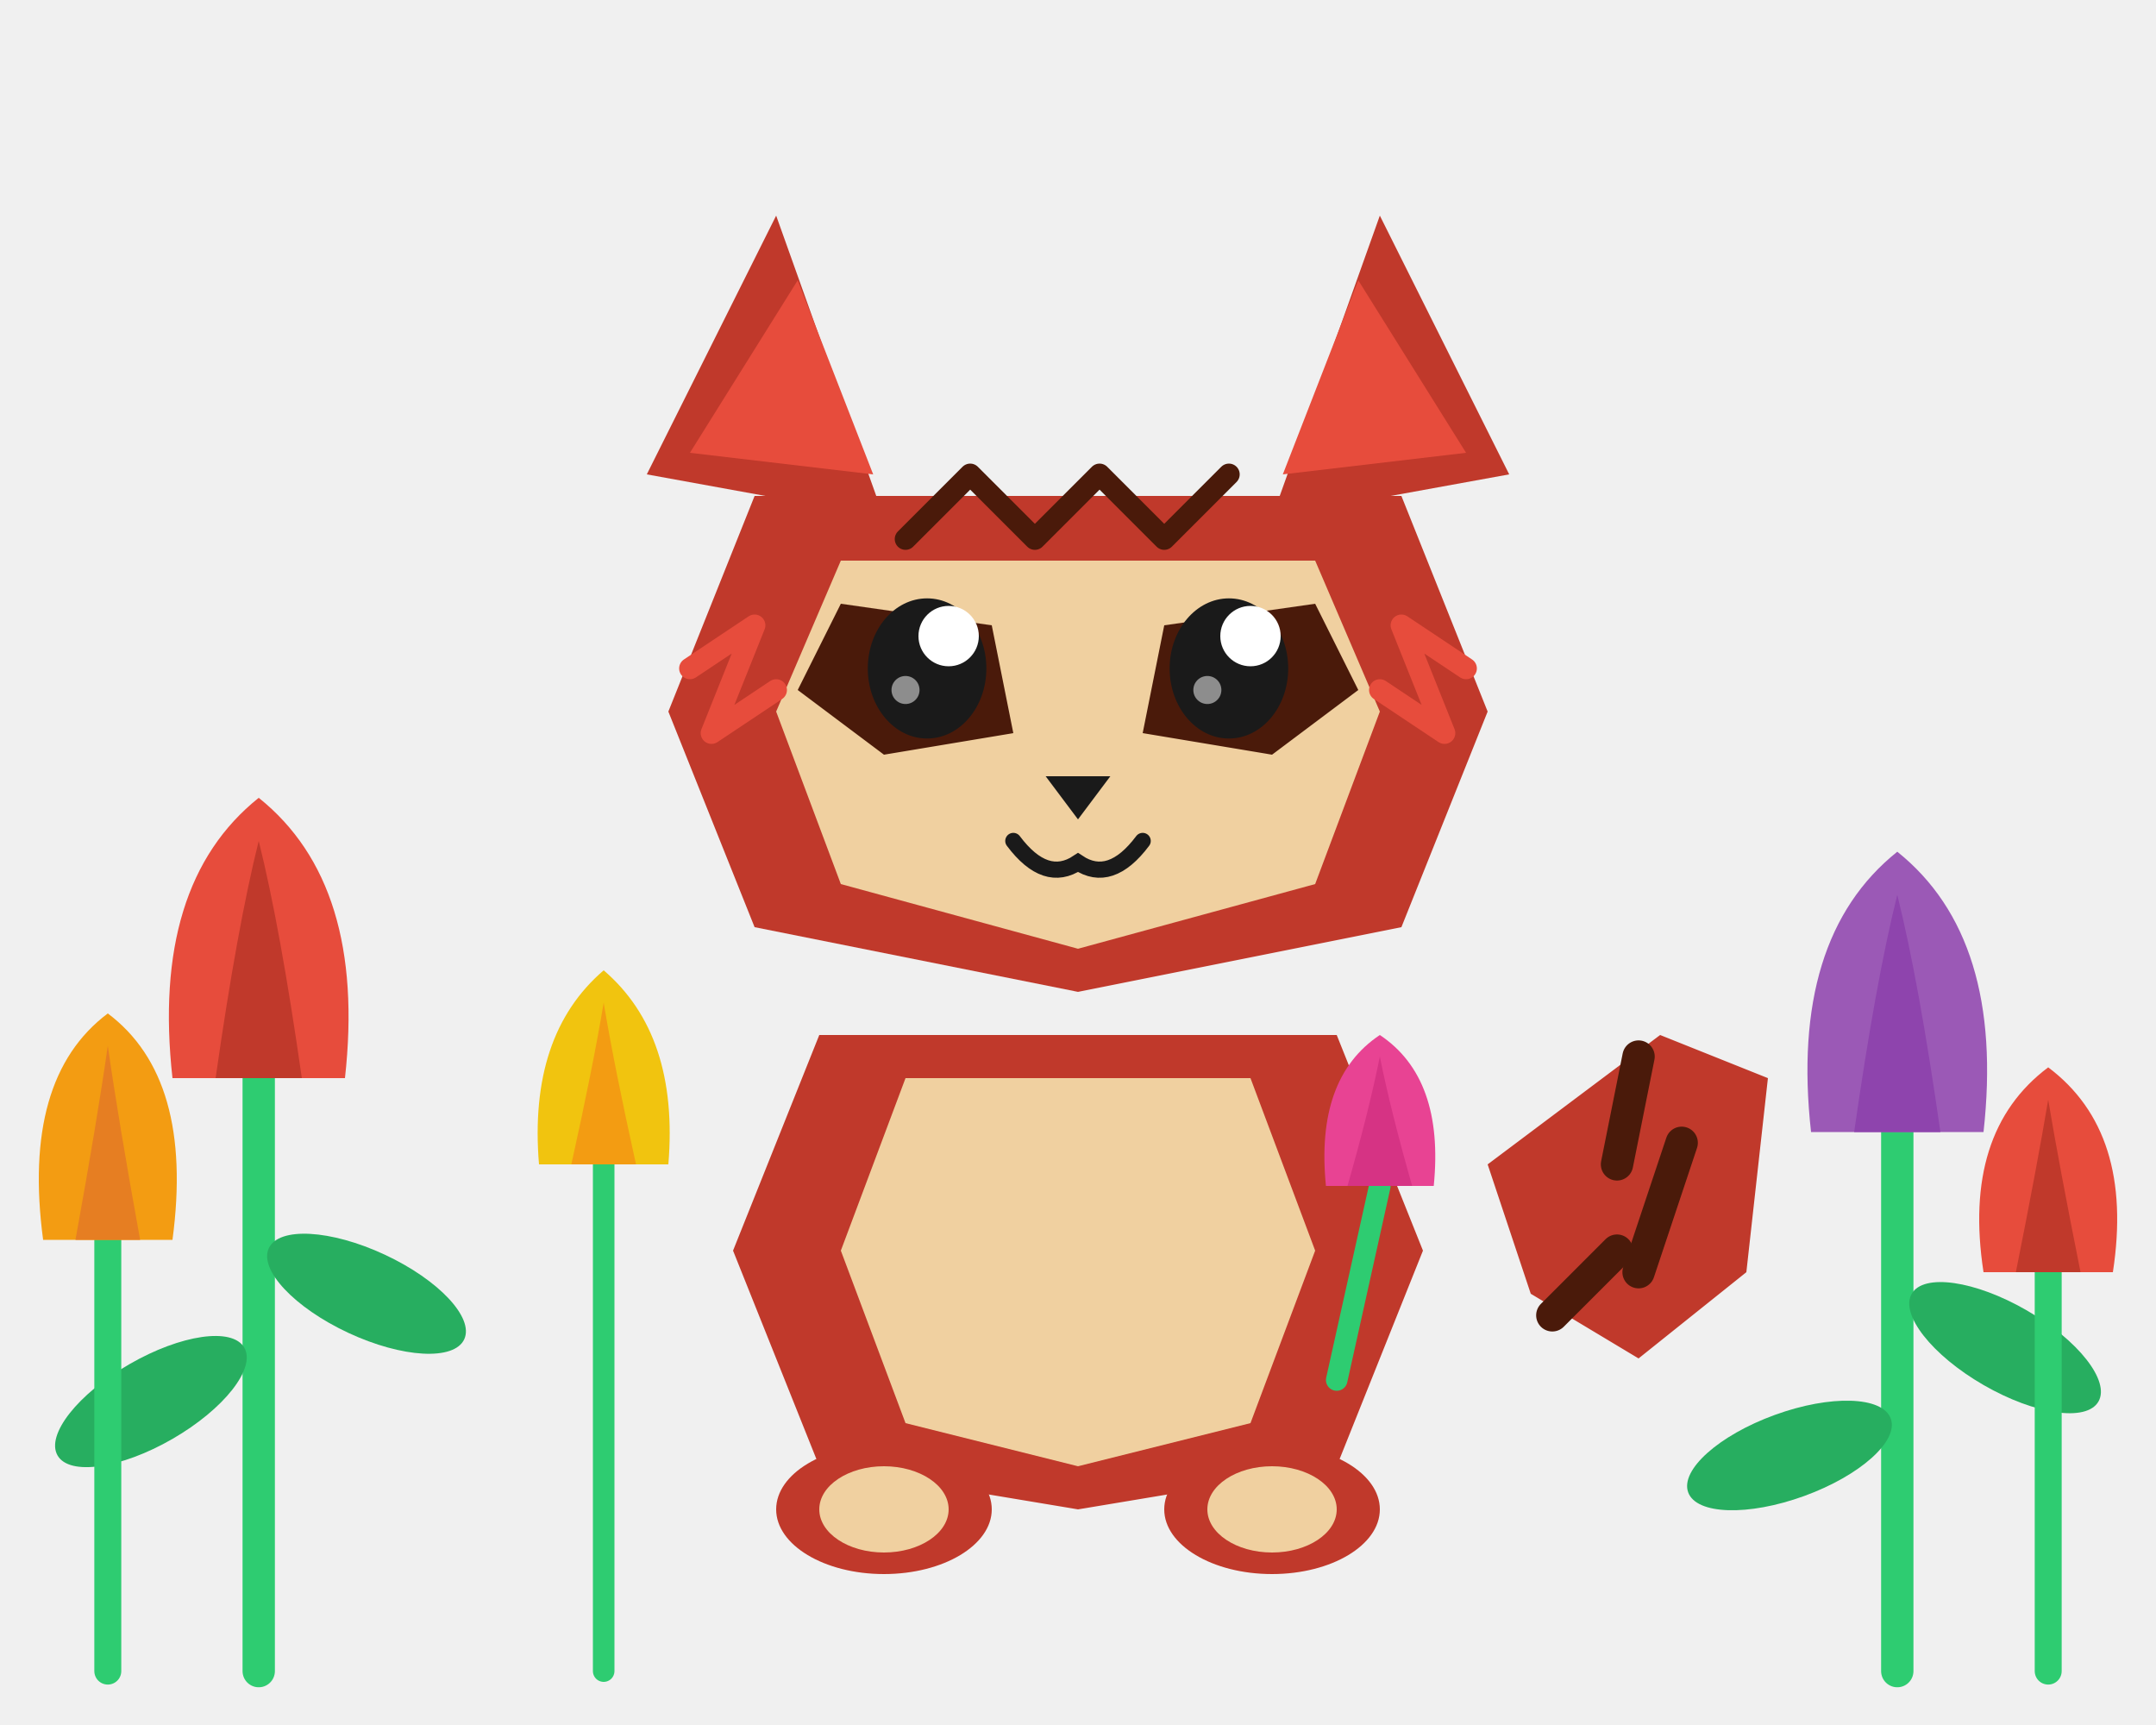
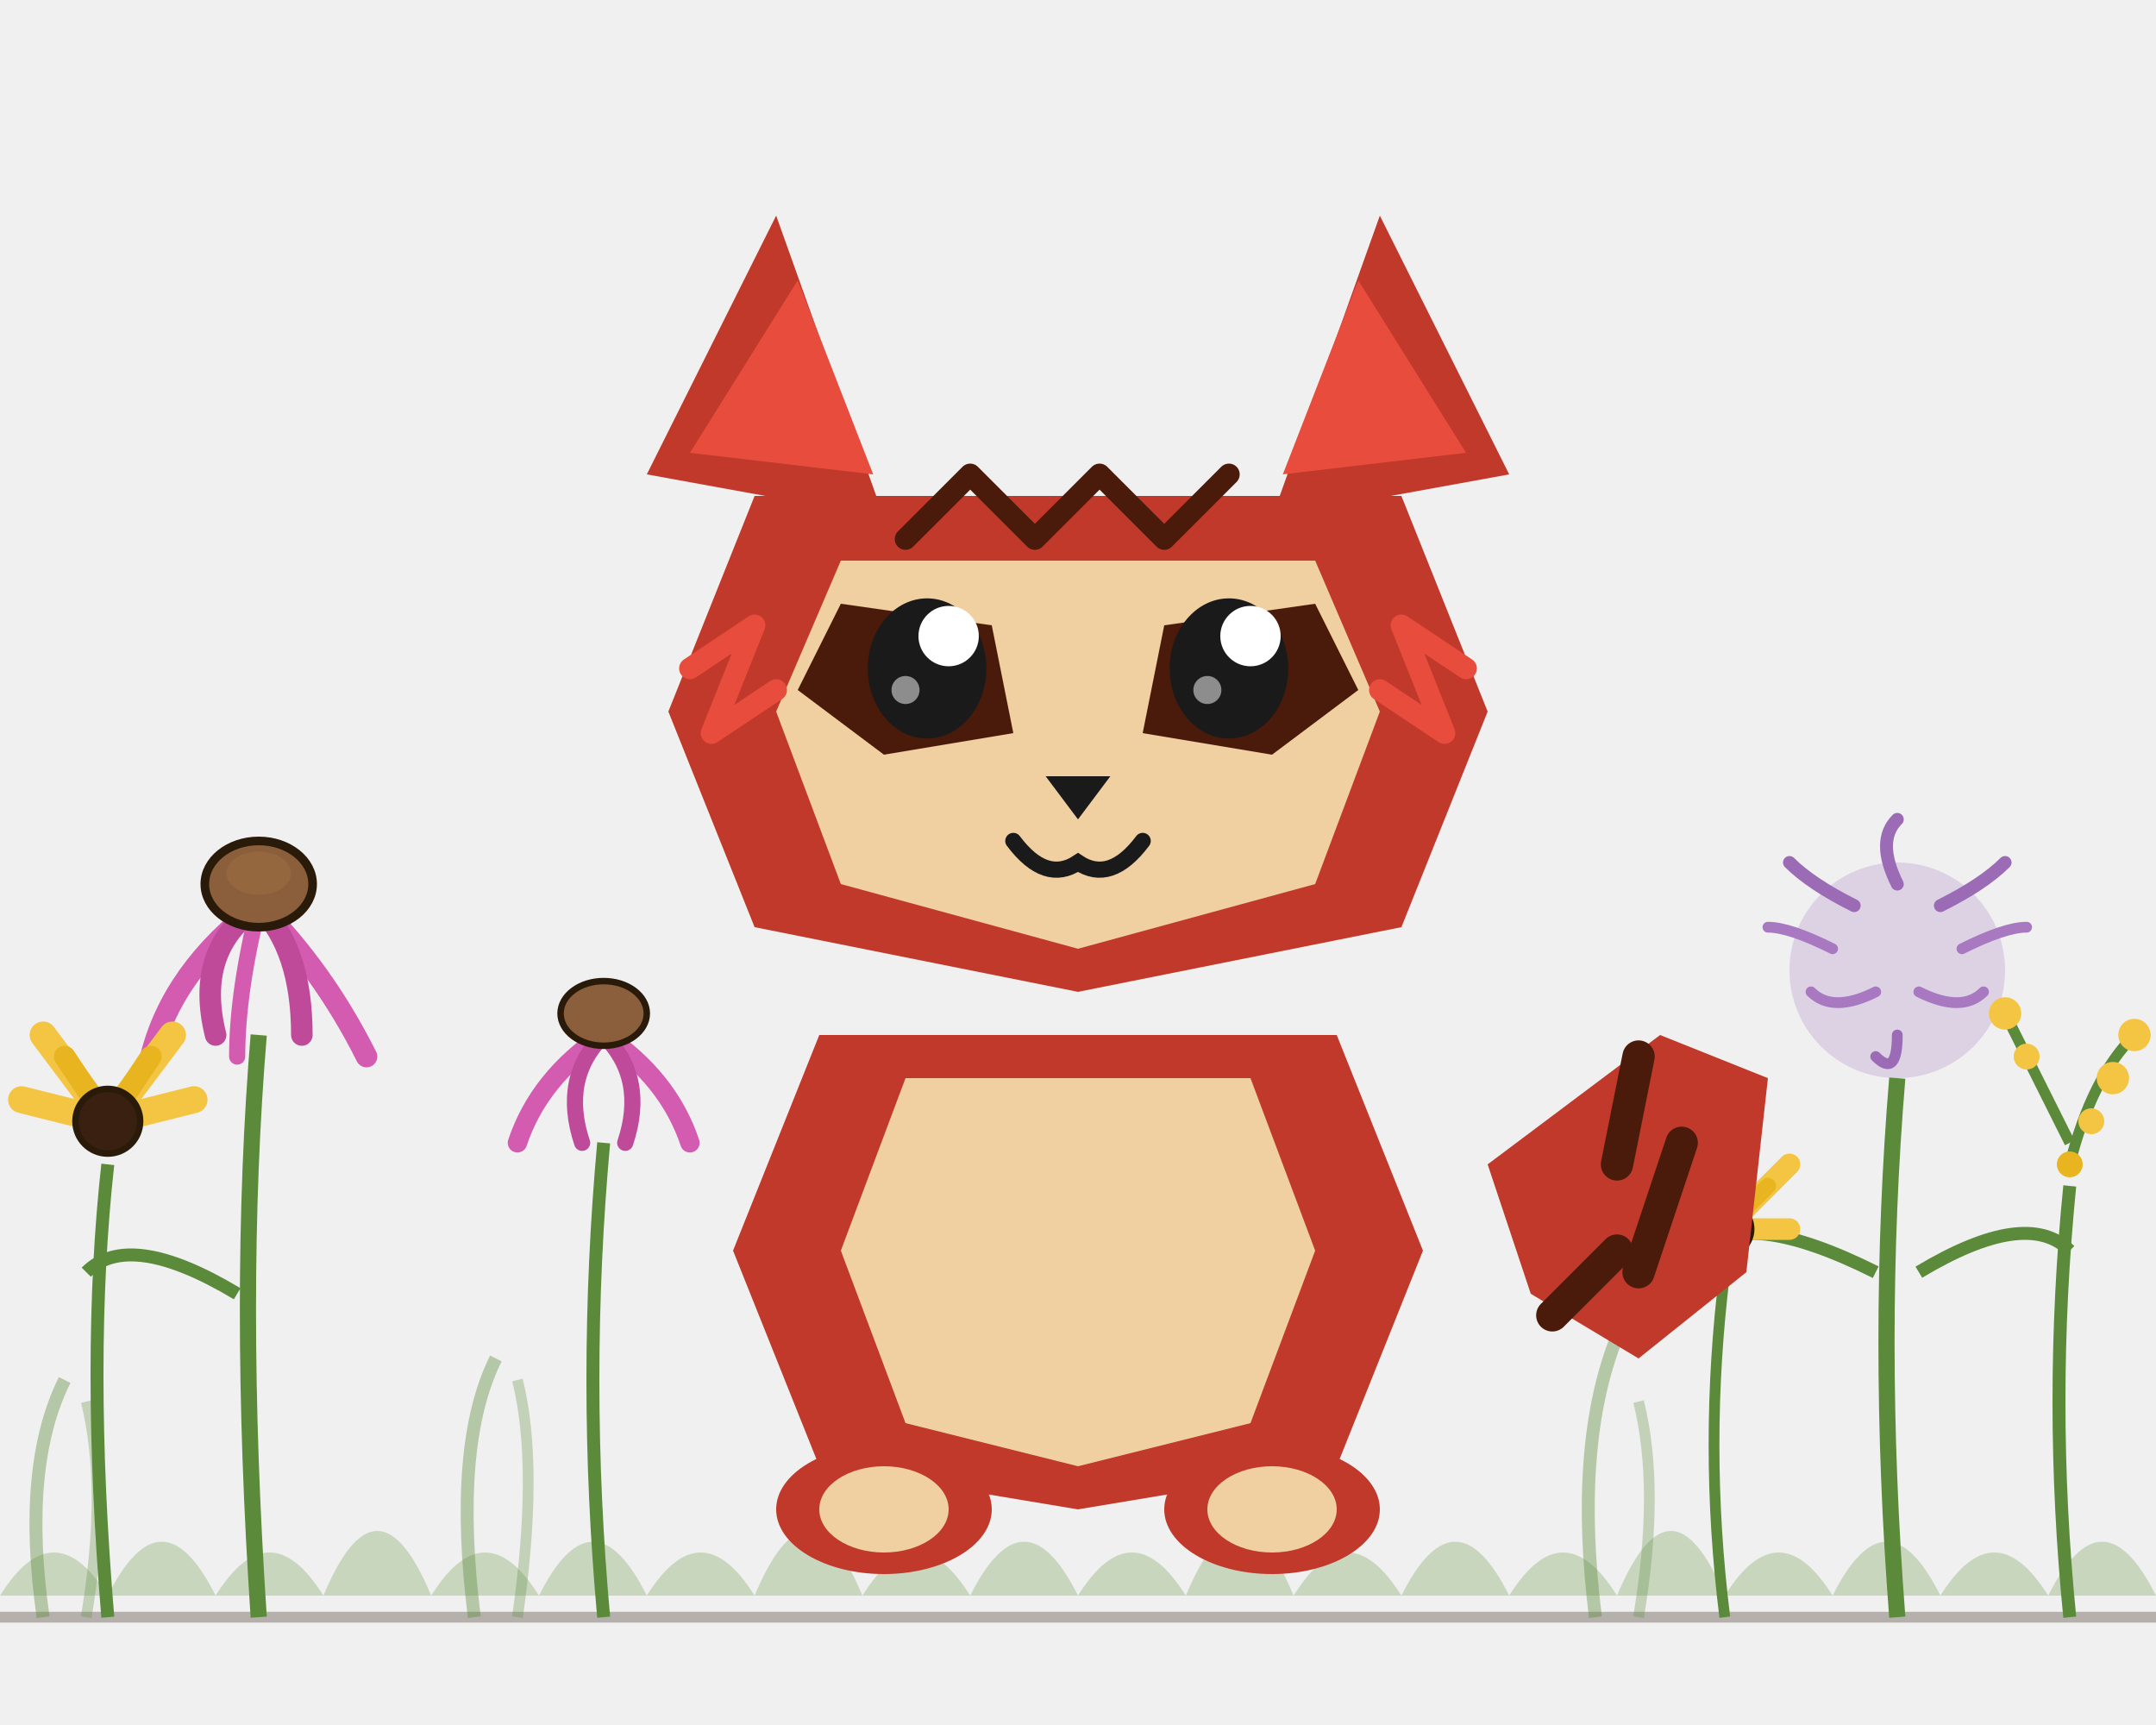
<svg xmlns="http://www.w3.org/2000/svg" width="200" height="160" viewBox="0 0 200 160">
-   <line x1="24" y1="100" x2="24" y2="155" stroke="#2ecc71" stroke-width="3" stroke-linecap="round" />
-   <path d="M 16 100 Q 14 82 24 74 Q 34 82 32 100 Z" fill="#e74c3c" />
-   <path d="M 20 100 Q 22 86 24 78 Q 26 86 28 100 Z" fill="#c0392b" />
-   <ellipse cx="14" cy="130" rx="10" ry="4" fill="#27ae60" transform="rotate(-30 14 130)" />
-   <ellipse cx="34" cy="120" rx="10" ry="4" fill="#27ae60" transform="rotate(25 34 120)" />
-   <line x1="10" y1="115" x2="10" y2="155" stroke="#2ecc71" stroke-width="2.5" stroke-linecap="round" />
-   <path d="M 4 115 Q 2 100 10 94 Q 18 100 16 115 Z" fill="#f39c12" />
-   <path d="M 7 115 Q 9 104 10 97 Q 11 104 13 115 Z" fill="#e67e22" />
-   <line x1="176" y1="105" x2="176" y2="155" stroke="#2ecc71" stroke-width="3" stroke-linecap="round" />
-   <path d="M 168 105 Q 166 87 176 79 Q 186 87 184 105 Z" fill="#9b59b6" />
-   <path d="M 172 105 Q 174 91 176 83 Q 178 91 180 105 Z" fill="#8e44ad" />
-   <ellipse cx="166" cy="135" rx="10" ry="4" fill="#27ae60" transform="rotate(-20 166 135)" />
-   <ellipse cx="186" cy="125" rx="10" ry="4" fill="#27ae60" transform="rotate(30 186 125)" />
-   <line x1="190" y1="118" x2="190" y2="155" stroke="#2ecc71" stroke-width="2.5" stroke-linecap="round" />
-   <path d="M 184 118 Q 182 105 190 99 Q 198 105 196 118 Z" fill="#e74c3c" />
-   <path d="M 187 118 Q 189 108 190 102 Q 191 108 193 118 Z" fill="#c0392b" />
-   <line x1="56" y1="108" x2="56" y2="155" stroke="#2ecc71" stroke-width="2" stroke-linecap="round" />
-   <path d="M 50 108 Q 49 96 56 90 Q 63 96 62 108 Z" fill="#f1c40f" />
-   <path d="M 53 108 Q 55 99 56 93 Q 57 99 59 108 Z" fill="#f39c12" />
+   <path d="M 0 148 Q 5 140 10 148 Q 15 138 20 148 Q 25 140 30 148 Q 35 136 40 148 Q 45 140 50 148 Q 55 138 60 148 Q 65 140 70 148 Q 75 136 80 148 Q 85 140 90 148 Q 95 138 100 148 Q 105 140 110 148 Q 115 136 120 148 Q 125 140 130 148 Q 135 138 140 148 Q 145 140 150 148 Q 155 136 160 148 Q 165 140 170 148 Q 175 138 180 148 Q 185 140 190 148 Q 195 138 200 148" fill="#6a9a4a" opacity="0.3" />
+   <line x1="0" y1="150" x2="200" y2="150" stroke="#2a1a0a" stroke-width="1" opacity="0.3" />
+   <path d="M 4 150 Q 2 136 6 128" stroke="#5a8a3a" stroke-width="1.2" fill="none" opacity="0.4" />
+   <path d="M 8 150 Q 10 138 8 130" stroke="#5a8a3a" stroke-width="1" fill="none" opacity="0.3" />
+   <path d="M 44 150 Q 42 134 46 126" stroke="#5a8a3a" stroke-width="1.2" fill="none" opacity="0.4" />
+   <path d="M 48 150 Q 50 136 48 128" stroke="#5a8a3a" stroke-width="1" fill="none" opacity="0.3" />
+   <path d="M 148 150 Q 146 134 150 124" stroke="#5a8a3a" stroke-width="1.2" fill="none" opacity="0.4" />
+   <path d="M 152 150 Q 154 138 152 130" stroke="#5a8a3a" stroke-width="1" fill="none" opacity="0.3" />
+   <path d="M 24 96 Q 22 120 24 150" stroke="#5a8a3a" stroke-width="1.5" fill="none" />
+   <path d="M 24 84 Q 16 90 14 98" stroke="#d45cb0" stroke-width="2" fill="none" stroke-linecap="round" />
+   <path d="M 24 84 Q 18 88 20 96" stroke="#c04a9a" stroke-width="2" fill="none" stroke-linecap="round" />
+   <path d="M 24 84 Q 30 90 34 98" stroke="#d45cb0" stroke-width="2" fill="none" stroke-linecap="round" />
+   <path d="M 24 84 Q 28 88 28 96" stroke="#c04a9a" stroke-width="2" fill="none" stroke-linecap="round" />
+   <path d="M 24 84 Q 22 92 22 98" stroke="#d45cb0" stroke-width="1.5" fill="none" stroke-linecap="round" />
+   <ellipse cx="24" cy="82" rx="5" ry="4" fill="#8b5e3c" stroke="#2a1a0a" stroke-width="0.8" />
+   <ellipse cx="24" cy="81" rx="3" ry="2" fill="#a07040" opacity="0.5" />
+   <path d="M 22 120 Q 12 114 8 118" stroke="#5a8a3a" stroke-width="1.2" fill="none" />
+   <path d="M 10 108 Q 8 126 10 150" stroke="#5a8a3a" stroke-width="1.2" fill="none" />
+   <path d="M 10 104 L 4 96" stroke="#f4c542" stroke-width="2.5" fill="none" stroke-linecap="round" />
+   <path d="M 10 104 L 16 96" stroke="#f4c542" stroke-width="2.5" fill="none" stroke-linecap="round" />
+   <path d="M 10 104 L 2 102" stroke="#f4c542" stroke-width="2.5" fill="none" stroke-linecap="round" />
+   <path d="M 10 104 L 18 102" stroke="#f4c542" stroke-width="2.5" fill="none" stroke-linecap="round" />
+   <path d="M 10 104 L 6 98" stroke="#e8b420" stroke-width="2" fill="none" stroke-linecap="round" />
+   <path d="M 10 104 L 14 98" stroke="#e8b420" stroke-width="2" fill="none" stroke-linecap="round" />
+   <circle cx="10" cy="104" r="3" fill="#3a2010" stroke="#2a1a0a" stroke-width="0.6" />
+   <path d="M 176 100 Q 174 124 176 150" stroke="#5a8a3a" stroke-width="1.5" fill="none" />
+   <circle cx="176" cy="90" r="10" fill="#b08cc8" opacity="0.3" />
+   <path d="M 176 82 Q 174 78 176 76" stroke="#9b6bb5" stroke-width="1.2" fill="none" stroke-linecap="round" />
+   <path d="M 172 84 Q 168 82 166 80" stroke="#9b6bb5" stroke-width="1.2" fill="none" stroke-linecap="round" />
+   <path d="M 180 84 Q 184 82 186 80" stroke="#9b6bb5" stroke-width="1.2" fill="none" stroke-linecap="round" />
+   <path d="M 170 88 Q 166 86 164 86" stroke="#a878c0" stroke-width="1" fill="none" stroke-linecap="round" />
+   <path d="M 182 88 Q 186 86 188 86" stroke="#a878c0" stroke-width="1" fill="none" stroke-linecap="round" />
+   <path d="M 174 92 Q 170 94 168 92" stroke="#a878c0" stroke-width="1" fill="none" stroke-linecap="round" />
+   <path d="M 178 92 Q 182 94 184 92" stroke="#a878c0" stroke-width="1" fill="none" stroke-linecap="round" />
+   <path d="M 176 96 Q 176 100 174 98" stroke="#9b6bb5" stroke-width="1" fill="none" stroke-linecap="round" />
+   <path d="M 174 118 Q 162 112 158 116" stroke="#5a8a3a" stroke-width="1.2" fill="none" />
+   <path d="M 178 118 Q 188 112 192 116" stroke="#5a8a3a" stroke-width="1.2" fill="none" />
+   <path d="M 192 110 Q 190 130 192 150" stroke="#5a8a3a" stroke-width="1.2" fill="none" />
+   <path d="M 192 108 Q 194 100 198 96" stroke="#5a8a3a" stroke-width="1" fill="none" />
+   <circle cx="198" cy="96" r="1.5" fill="#f4c542" />
+   <circle cx="196" cy="100" r="1.5" fill="#f4c542" />
+   <circle cx="194" cy="104" r="1.2" fill="#f4c542" />
+   <circle cx="192" cy="108" r="1.2" fill="#e8b420" />
+   <path d="M 192 106 Q 188 98 186 94" stroke="#5a8a3a" stroke-width="1" fill="none" />
+   <circle cx="186" cy="94" r="1.5" fill="#f4c542" />
+   <circle cx="188" cy="98" r="1.2" fill="#f4c542" />
+   <path d="M 56 106 Q 54 128 56 150" stroke="#5a8a3a" stroke-width="1.2" fill="none" />
+   <path d="M 56 96 Q 50 100 48 106" stroke="#d45cb0" stroke-width="1.8" fill="none" stroke-linecap="round" />
+   <path d="M 56 96 Q 52 100 54 106" stroke="#c04a9a" stroke-width="1.5" fill="none" stroke-linecap="round" />
+   <path d="M 56 96 Q 62 100 64 106" stroke="#d45cb0" stroke-width="1.8" fill="none" stroke-linecap="round" />
+   <path d="M 56 96 Q 60 100 58 106" stroke="#c04a9a" stroke-width="1.5" fill="none" stroke-linecap="round" />
+   <ellipse cx="56" cy="94" rx="4" ry="3" fill="#8b5e3c" stroke="#2a1a0a" stroke-width="0.6" />
+   <path d="M 160 118 Q 158 134 160 150" stroke="#5a8a3a" stroke-width="1" fill="none" />
+   <path d="M 160 114 L 154 108" stroke="#f4c542" stroke-width="2" fill="none" stroke-linecap="round" />
+   <path d="M 160 114 L 166 108" stroke="#f4c542" stroke-width="2" fill="none" stroke-linecap="round" />
+   <path d="M 160 114 L 154 114" stroke="#f4c542" stroke-width="2" fill="none" stroke-linecap="round" />
+   <path d="M 160 114 L 166 114" stroke="#f4c542" stroke-width="2" fill="none" stroke-linecap="round" />
+   <path d="M 160 114 L 156 110" stroke="#e8b420" stroke-width="1.5" fill="none" stroke-linecap="round" />
+   <path d="M 160 114 L 164 110" stroke="#e8b420" stroke-width="1.5" fill="none" stroke-linecap="round" />
+   <circle cx="160" cy="114" r="2.5" fill="#3a2010" stroke="#2a1a0a" stroke-width="0.5" />
  <path d="M 138 108 L 154 96 L 164 100 L 162 118 L 152 126 L 142 120 Z" fill="#c0392b" />
  <line x1="152" y1="98" x2="150" y2="108" stroke="#4a1a0a" stroke-width="3" stroke-linecap="round" />
  <line x1="156" y1="106" x2="152" y2="118" stroke="#4a1a0a" stroke-width="3" stroke-linecap="round" />
  <line x1="150" y1="116" x2="144" y2="122" stroke="#4a1a0a" stroke-width="3" stroke-linecap="round" />
  <path d="M 76 96 L 68 116 L 76 136 L 100 140 L 124 136 L 132 116 L 124 96 Z" fill="#c0392b" />
  <path d="M 84 100 L 78 116 L 84 132 L 100 136 L 116 132 L 122 116 L 116 100 Z" fill="#f0d0a0" />
  <polygon points="72,20 82,48 60,44" fill="#c0392b" />
  <polygon points="128,20 118,48 140,44" fill="#c0392b" />
  <polygon points="74,26 81,44 64,42" fill="#e74c3c" />
  <polygon points="126,26 119,44 136,42" fill="#e74c3c" />
  <path d="M 70 46 L 62 66 L 70 86 L 100 92 L 130 86 L 138 66 L 130 46 Z" fill="#c0392b" />
  <path d="M 78 52 L 72 66 L 78 82 L 100 88 L 122 82 L 128 66 L 122 52 Z" fill="#f0d0a0" />
  <path d="M 78 56 L 74 64 L 82 70 L 94 68 L 92 58 Z" fill="#4a1a0a" />
  <path d="M 122 56 L 126 64 L 118 70 L 106 68 L 108 58 Z" fill="#4a1a0a" />
  <ellipse cx="86" cy="62" rx="5.5" ry="6.5" fill="#1a1a1a" />
  <ellipse cx="114" cy="62" rx="5.5" ry="6.5" fill="#1a1a1a" />
  <circle cx="88" cy="59" r="2.8" fill="#fff" />
  <circle cx="116" cy="59" r="2.8" fill="#fff" />
  <circle cx="84" cy="64" r="1.3" fill="#fff" opacity="0.5" />
  <circle cx="112" cy="64" r="1.3" fill="#fff" opacity="0.5" />
  <polygon points="97,72 103,72 100,76" fill="#1a1a1a" />
  <path d="M 94 78 Q 97 82 100 80 Q 103 82 106 78" fill="none" stroke="#1a1a1a" stroke-width="1.5" stroke-linecap="round" />
  <polyline points="84,50 90,44 96,50 102,44 108,50 114,44" fill="none" stroke="#4a1a0a" stroke-width="2" stroke-linecap="round" stroke-linejoin="round" />
  <polyline points="64,62 70,58 66,68 72,64" fill="none" stroke="#e74c3c" stroke-width="2" stroke-linecap="round" stroke-linejoin="round" />
  <polyline points="136,62 130,58 134,68 128,64" fill="none" stroke="#e74c3c" stroke-width="2" stroke-linecap="round" stroke-linejoin="round" />
  <ellipse cx="82" cy="140" rx="10" ry="6" fill="#c0392b" />
  <ellipse cx="118" cy="140" rx="10" ry="6" fill="#c0392b" />
  <ellipse cx="82" cy="140" rx="6" ry="4" fill="#f0d0a0" />
  <ellipse cx="118" cy="140" rx="6" ry="4" fill="#f0d0a0" />
-   <line x1="124" y1="128" x2="128" y2="110" stroke="#2ecc71" stroke-width="2" stroke-linecap="round" />
-   <path d="M 123 110 Q 122 100 128 96 Q 134 100 133 110 Z" fill="#e84393" />
-   <path d="M 125 110 Q 127 103 128 98 Q 129 103 131 110 Z" fill="#d63384" />
</svg>
